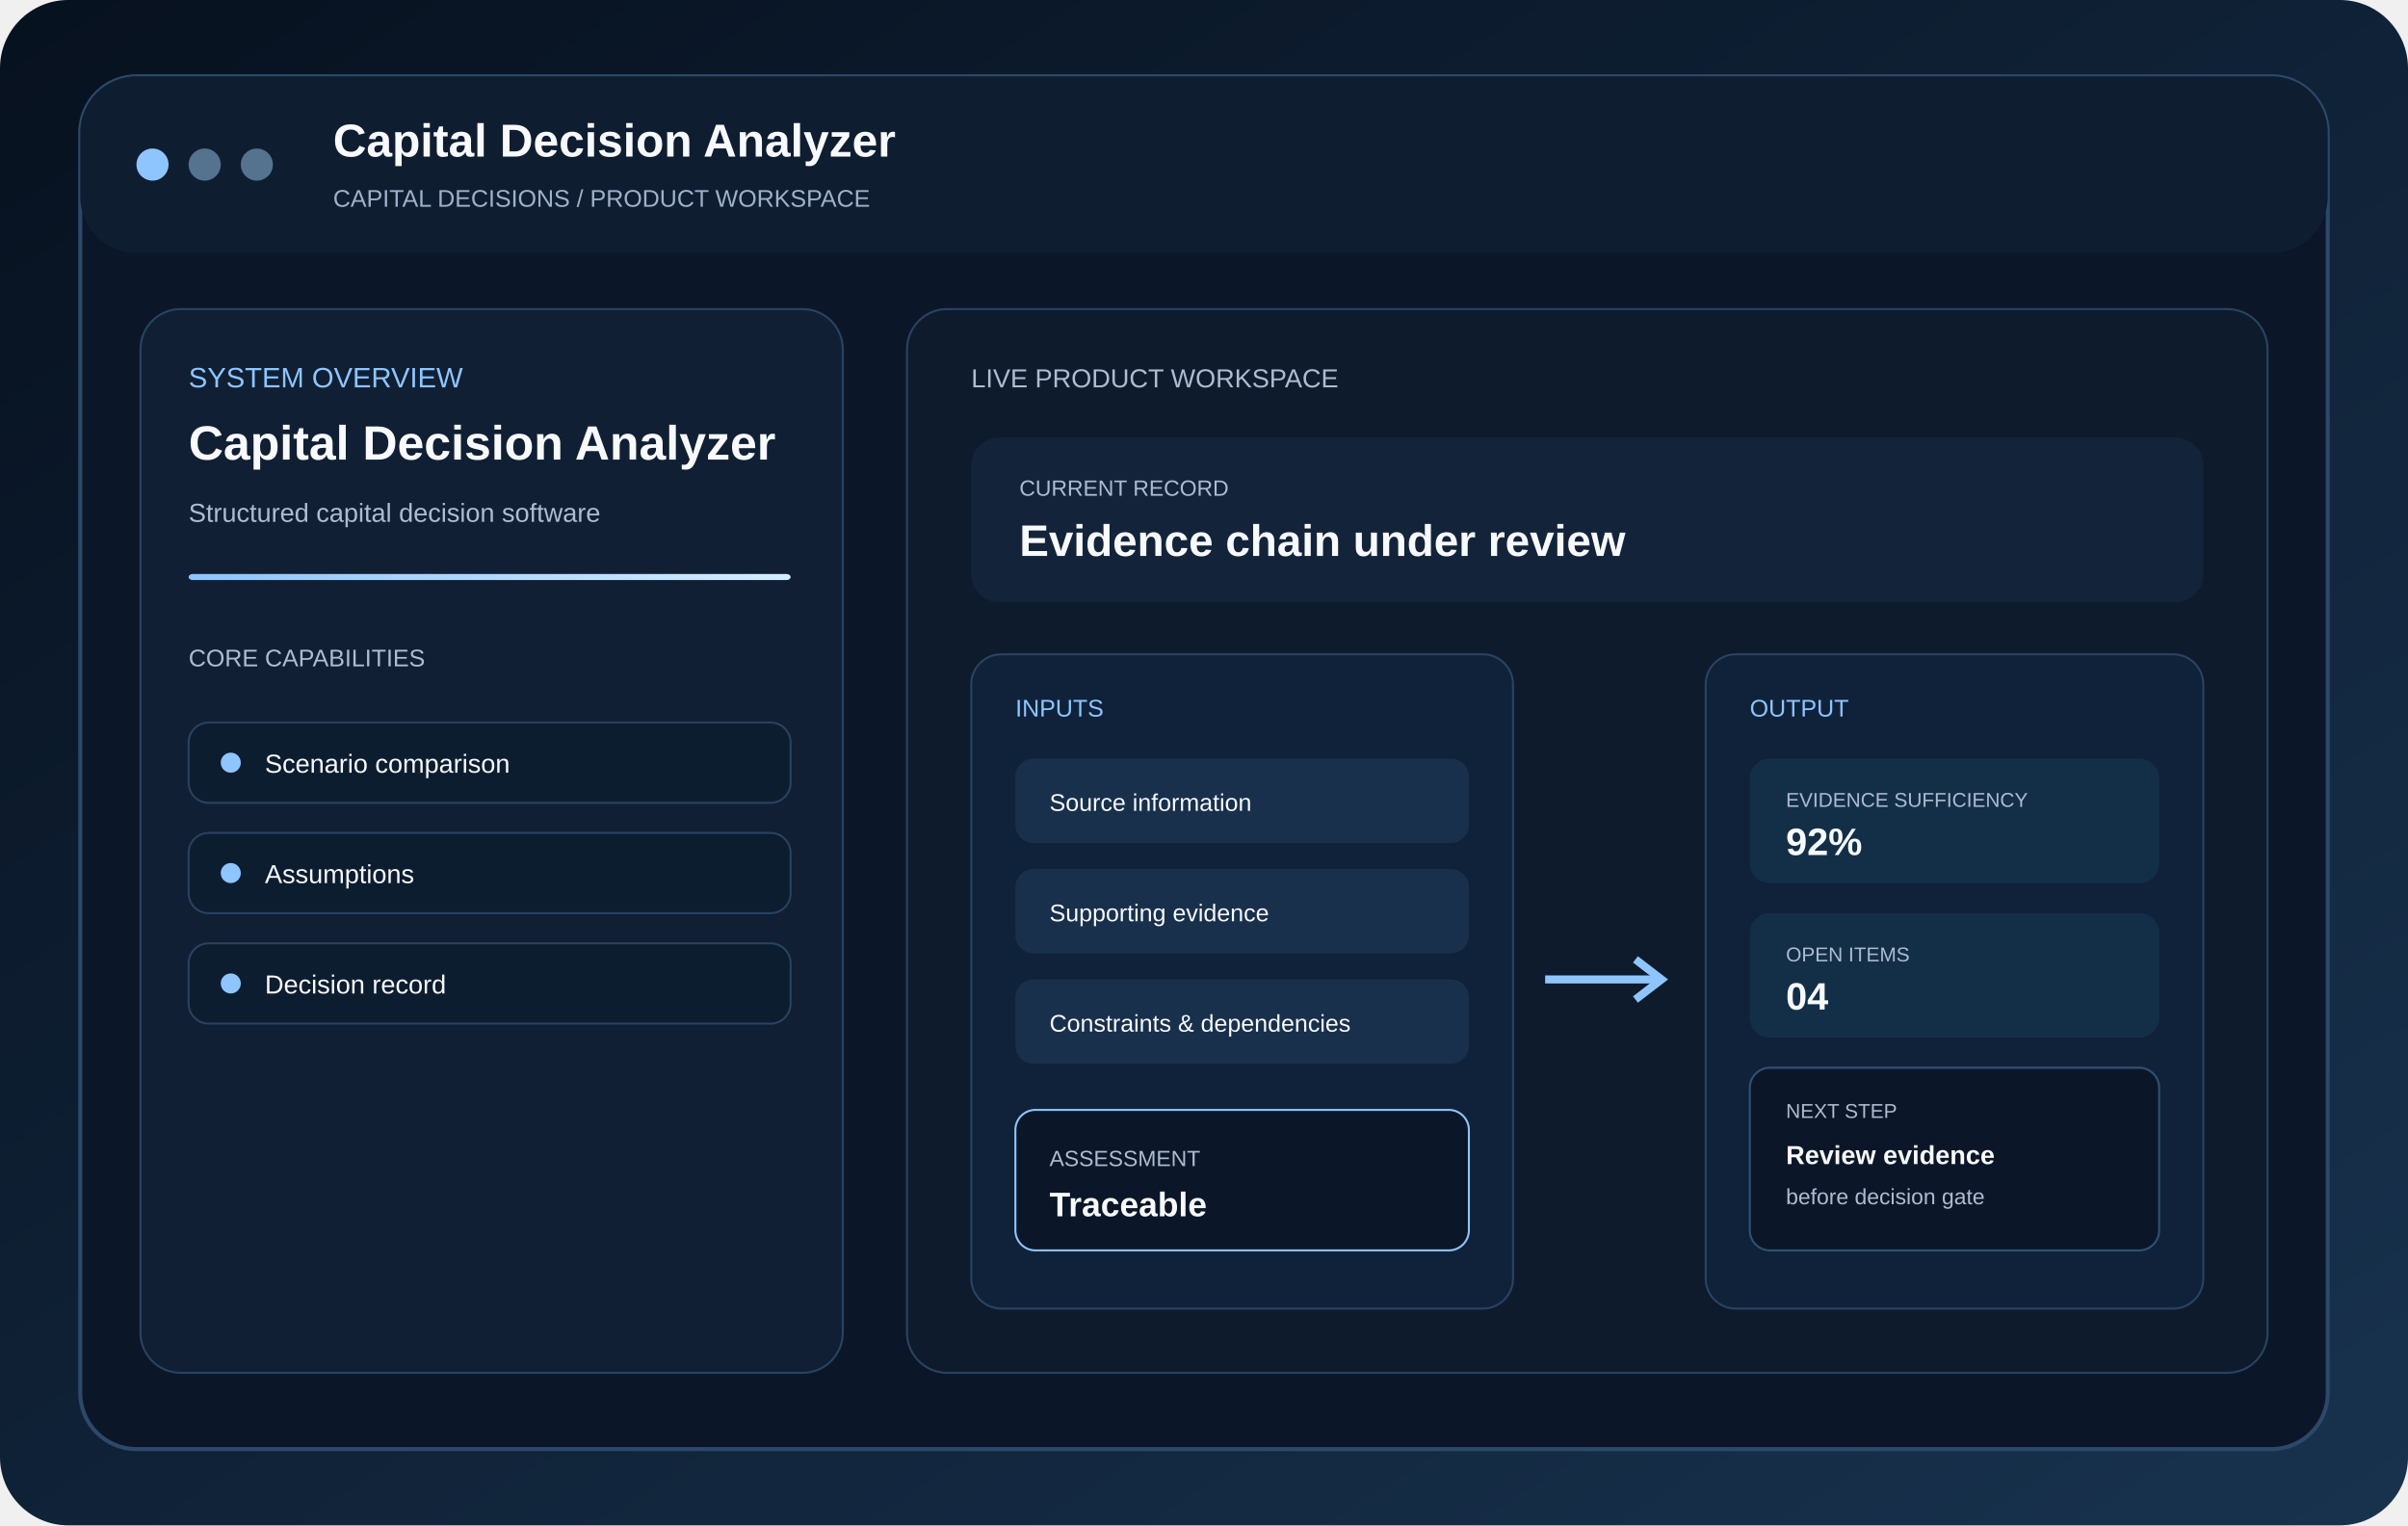
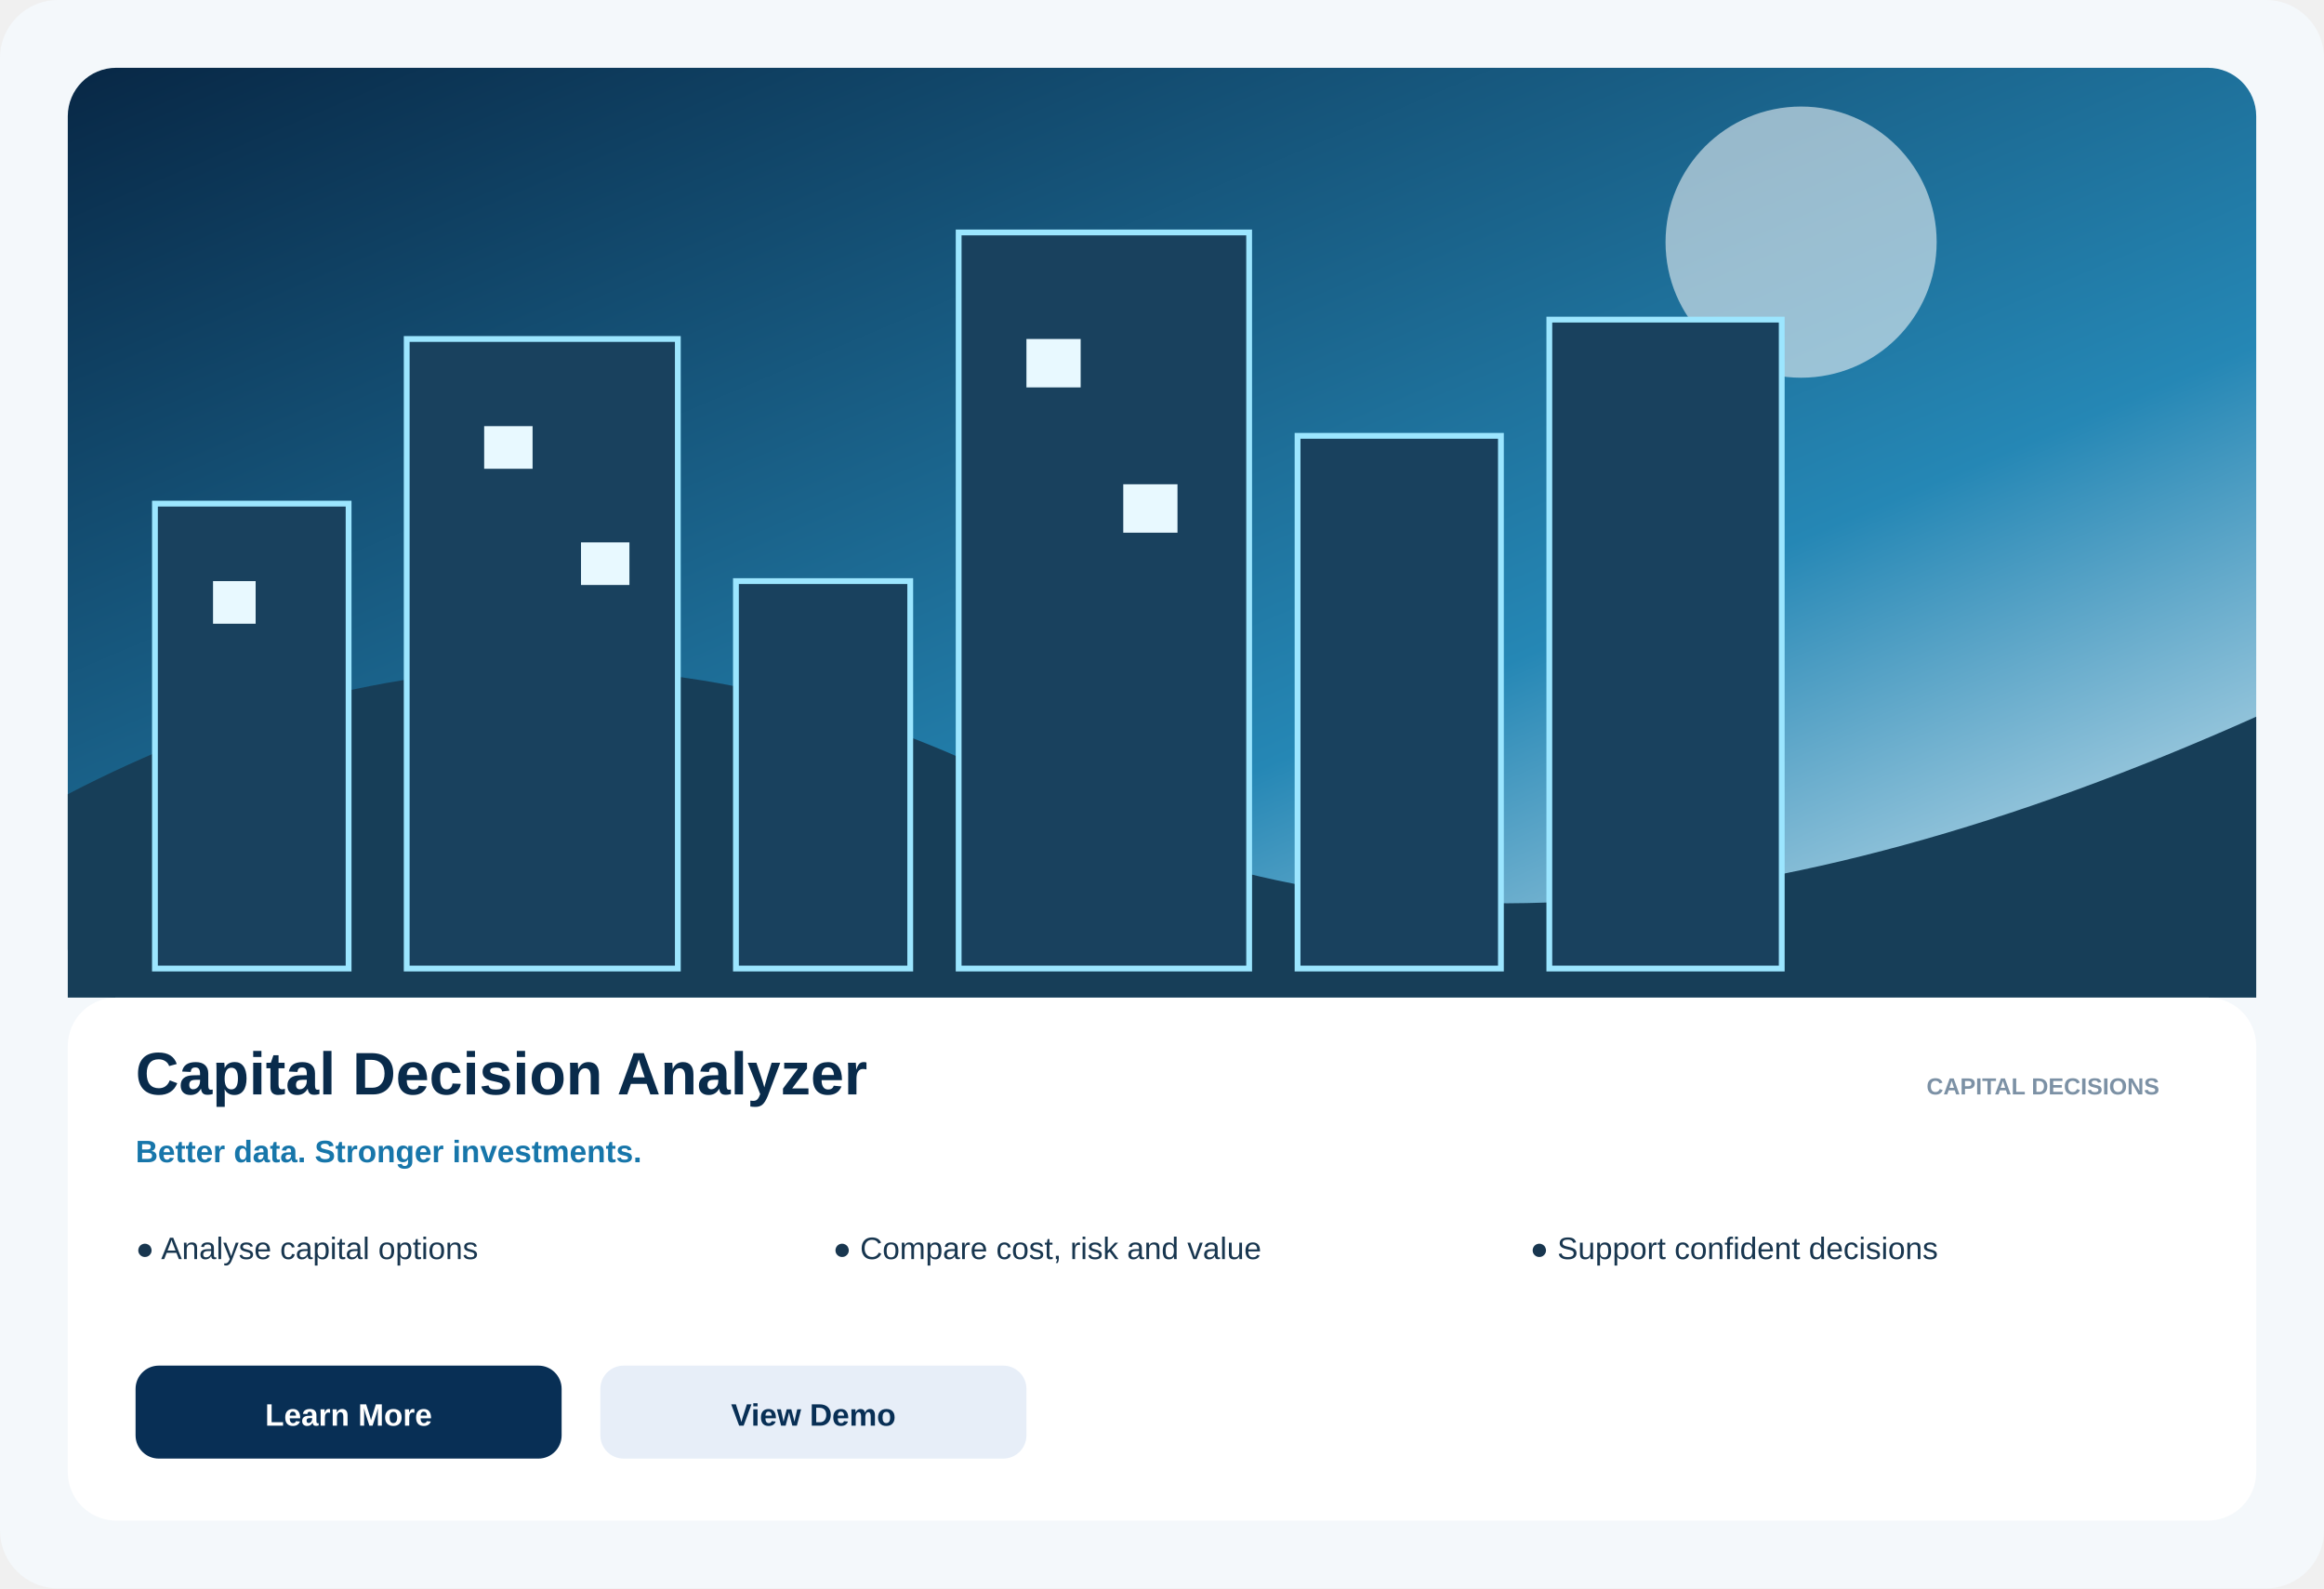
- <svg xmlns="http://www.w3.org/2000/svg" viewBox="0 0 1200 760" role="img" aria-label="Capital Decision Analyzer professional product visual">
+ <svg xmlns="http://www.w3.org/2000/svg" viewBox="0 0 1200 820">
  <defs>
-     <linearGradient id="b" x1="0" y1="0" x2="1" y2="1">
-       <stop stop-color="#07111f" />
-       <stop offset="1" stop-color="#18324e" />
-     </linearGradient>
-     <linearGradient id="a">
-       <stop stop-color="#8ec5ff" />
-       <stop offset="1" stop-color="#d4edff" />
+     <linearGradient id="bg" y2="1">
+       <stop stop-color="#082846" />
+       <stop offset=".65" stop-color="#2587b5" />
+       <stop offset="1" stop-color="#dfeef5" />
    </linearGradient>
  </defs>
-   <rect width="1200" height="760" rx="34" fill="url(#b)" />
-   <rect x="40" y="38" width="1120" height="684" rx="28" fill="#0b1728" stroke="#2c4969" stroke-width="2" />
-   <rect x="40" y="38" width="1120" height="88" rx="28" fill="#0f1d31" />
-   <circle cx="76" cy="82" r="8" fill="#8ec5ff" />
-   <circle cx="102" cy="82" r="8" fill="#55728f" />
-   <circle cx="128" cy="82" r="8" fill="#55728f" />
-   <text x="166" y="78" font-family="Arial,sans-serif" font-size="23" font-weight="700" fill="#f7f9fc">Capital Decision Analyzer</text>
-   <text x="166" y="103" font-family="Arial,sans-serif" font-size="12" fill="#9fb1c8">CAPITAL DECISIONS  /  PRODUCT WORKSPACE</text>
-   <rect x="70" y="154" width="350" height="530" rx="20" fill="#101f33" stroke="#294361" />
-   <text x="94" y="193" font-family="Arial,sans-serif" font-size="14" fill="#8ec5ff">SYSTEM OVERVIEW</text>
-   <text x="94" y="229" font-family="Arial,sans-serif" font-size="24" font-weight="700" fill="#f7f9fc">Capital Decision Analyzer</text>
-   <text x="94" y="260" font-family="Arial,sans-serif" font-size="13" fill="#aebbd0">Structured capital decision software</text>
-   <rect x="94" y="286" width="300" height="3" rx="2" fill="url(#a)" />
-   <text x="94" y="332" font-family="Arial,sans-serif" font-size="12" fill="#aebbd0">CORE CAPABILITIES</text>
-   <g transform="translate(94 360)">
-     <rect width="300" height="40" rx="10" fill="#0d1d30" stroke="#28425f" />
-     <circle cx="21" cy="20" r="5" fill="#8ec5ff" />
-     <text x="38" y="25" font-family="Arial,sans-serif" font-size="13" fill="#f7f9fc">Scenario comparison</text>
+   <rect width="1200" height="820" rx="30" fill="#f4f8fb" />
+   <rect x="35" y="35" width="1130" height="480" rx="25" fill="url(#bg)" />
+   <circle cx="930" cy="125" r="70" fill="#fff" opacity=".55" />
+   <path d="M35 410q250-130 500 0t630-40v145H35Z" fill="#173e58" />
+   <g fill="#19415e" stroke="#9ce6ff" stroke-width="3">
+     <path d="M80 500V260h100v240Z" />
+     <path d="M210 500V175h140v325Z" />
+     <path d="M380 500V300h90v200Z" />
+     <path d="M495 500V120h150v380Z" />
+     <path d="M670 500V225h105v275Z" />
+     <path d="M800 500V165h120v335Z" />
  </g>
-   <g transform="translate(94 415)">
-     <rect width="300" height="40" rx="10" fill="#0d1d30" stroke="#28425f" />
-     <circle cx="21" cy="20" r="5" fill="#8ec5ff" />
-     <text x="38" y="25" font-family="Arial,sans-serif" font-size="13" fill="#f7f9fc">Assumptions</text>
+   <g fill="#e8f9ff">
+     <rect x="110" y="300" width="22" height="22" />
+     <rect x="250" y="220" width="25" height="22" />
+     <rect x="300" y="280" width="25" height="22" />
+     <rect x="530" y="175" width="28" height="25" />
+     <rect x="580" y="250" width="28" height="25" />
  </g>
-   <g transform="translate(94 470)">
-     <rect width="300" height="40" rx="10" fill="#0d1d30" stroke="#28425f" />
-     <circle cx="21" cy="20" r="5" fill="#8ec5ff" />
-     <text x="38" y="25" font-family="Arial,sans-serif" font-size="13" fill="#f7f9fc">Decision record</text>
-   </g>
-   <rect x="452" y="154" width="678" height="530" rx="20" fill="#0d1b2d" stroke="#294361" />
-   <text x="484" y="193" font-family="Arial,sans-serif" font-size="13" fill="#aebbd0">LIVE PRODUCT WORKSPACE</text>
-   <rect x="484" y="218" width="614" height="82" rx="14" fill="#13243a" />
-   <text x="508" y="247" font-family="Arial,sans-serif" font-size="11" fill="#aebbd0">CURRENT RECORD</text>
-   <text x="508" y="277" font-family="Arial,sans-serif" font-size="22" font-weight="700" fill="#f7f9fc">Evidence chain under review</text>
-   <rect x="484" y="326" width="270" height="326" rx="15" fill="#102239" stroke="#294361" />
-   <text x="506" y="357" font-family="Arial,sans-serif" font-size="12" fill="#8ec5ff">INPUTS</text>
-   <rect x="506" y="378" width="226" height="42" rx="9" fill="#18304b" />
-   <text x="523" y="404" font-family="Arial,sans-serif" font-size="12" fill="#f7f9fc">Source information</text>
-   <rect x="506" y="433" width="226" height="42" rx="9" fill="#18304b" />
-   <text x="523" y="459" font-family="Arial,sans-serif" font-size="12" fill="#f7f9fc">Supporting evidence</text>
-   <rect x="506" y="488" width="226" height="42" rx="9" fill="#18304b" />
-   <text x="523" y="514" font-family="Arial,sans-serif" font-size="12" fill="#f7f9fc">Constraints &amp; dependencies</text>
-   <rect x="506" y="553" width="226" height="70" rx="10" fill="#0b1728" stroke="#8ec5ff" />
-   <text x="523" y="581" font-family="Arial,sans-serif" font-size="11" fill="#aebbd0">ASSESSMENT</text>
-   <text x="523" y="606" font-family="Arial,sans-serif" font-size="17" font-weight="700" fill="#f7f9fc">Traceable</text>
-   <path d="M770 488h55" stroke="#8ec5ff" stroke-width="4" />
-   <path d="M815 478l13 10-13 10" fill="none" stroke="#8ec5ff" stroke-width="4" />
-   <rect x="850" y="326" width="248" height="326" rx="15" fill="#102239" stroke="#294361" />
-   <text x="872" y="357" font-family="Arial,sans-serif" font-size="12" fill="#8ec5ff">OUTPUT</text>
-   <rect x="872" y="378" width="204" height="62" rx="10" fill="#132f48" />
-   <text x="890" y="402" font-family="Arial,sans-serif" font-size="10" fill="#aebbd0">EVIDENCE SUFFICIENCY</text>
-   <text x="890" y="426" font-family="Arial,sans-serif" font-size="19" font-weight="700" fill="#f7f9fc">92%</text>
-   <rect x="872" y="455" width="204" height="62" rx="10" fill="#132f48" />
-   <text x="890" y="479" font-family="Arial,sans-serif" font-size="10" fill="#aebbd0">OPEN ITEMS</text>
-   <text x="890" y="503" font-family="Arial,sans-serif" font-size="19" font-weight="700" fill="#f7f9fc">04</text>
-   <rect x="872" y="532" width="204" height="91" rx="10" fill="#0b1728" stroke="#2e5275" />
-   <text x="890" y="557" font-family="Arial,sans-serif" font-size="10" fill="#aebbd0">NEXT STEP</text>
-   <text x="890" y="580" font-family="Arial,sans-serif" font-size="13" font-weight="700" fill="#f7f9fc">Review evidence</text>
-   <text x="890" y="600" font-family="Arial,sans-serif" font-size="11" fill="#aebbd0">before decision gate</text>
+   <path d="M120 535h760" stroke="#8bdcff" stroke-width="8" />
+   <rect x="35" y="515" width="1130" height="270" rx="25" fill="#fff" />
+   <text x="70" y="565" font-family="Arial" font-size="31" font-weight="700" fill="#092b4b">Capital Decision Analyzer</text>
+   <text x="70" y="600" font-family="Arial" font-size="16" font-weight="700" fill="#1776aa">Better data. Stronger investments.</text>
+   <text x="70" y="650" font-family="Arial" font-size="16" fill="#18364f">●  Analyse capital options</text>
+   <text x="430" y="650" font-family="Arial" font-size="16" fill="#18364f">●  Compare cost, risk and value</text>
+   <text x="790" y="650" font-family="Arial" font-size="16" fill="#18364f">●  Support confident decisions</text>
+   <rect x="70" y="705" width="220" height="48" rx="12" fill="#082f55" />
+   <text x="180" y="736" text-anchor="middle" font-family="Arial" font-size="16" font-weight="700" fill="#fff">Learn More</text>
+   <rect x="310" y="705" width="220" height="48" rx="12" fill="#e7eef8" />
+   <text x="420" y="736" text-anchor="middle" font-family="Arial" font-size="16" font-weight="700" fill="#082f55">View Demo</text>
+   <text x="1115" y="565" text-anchor="end" font-family="Arial" font-size="12" font-weight="700" fill="#7c91a5">CAPITAL DECISIONS</text>
</svg>
